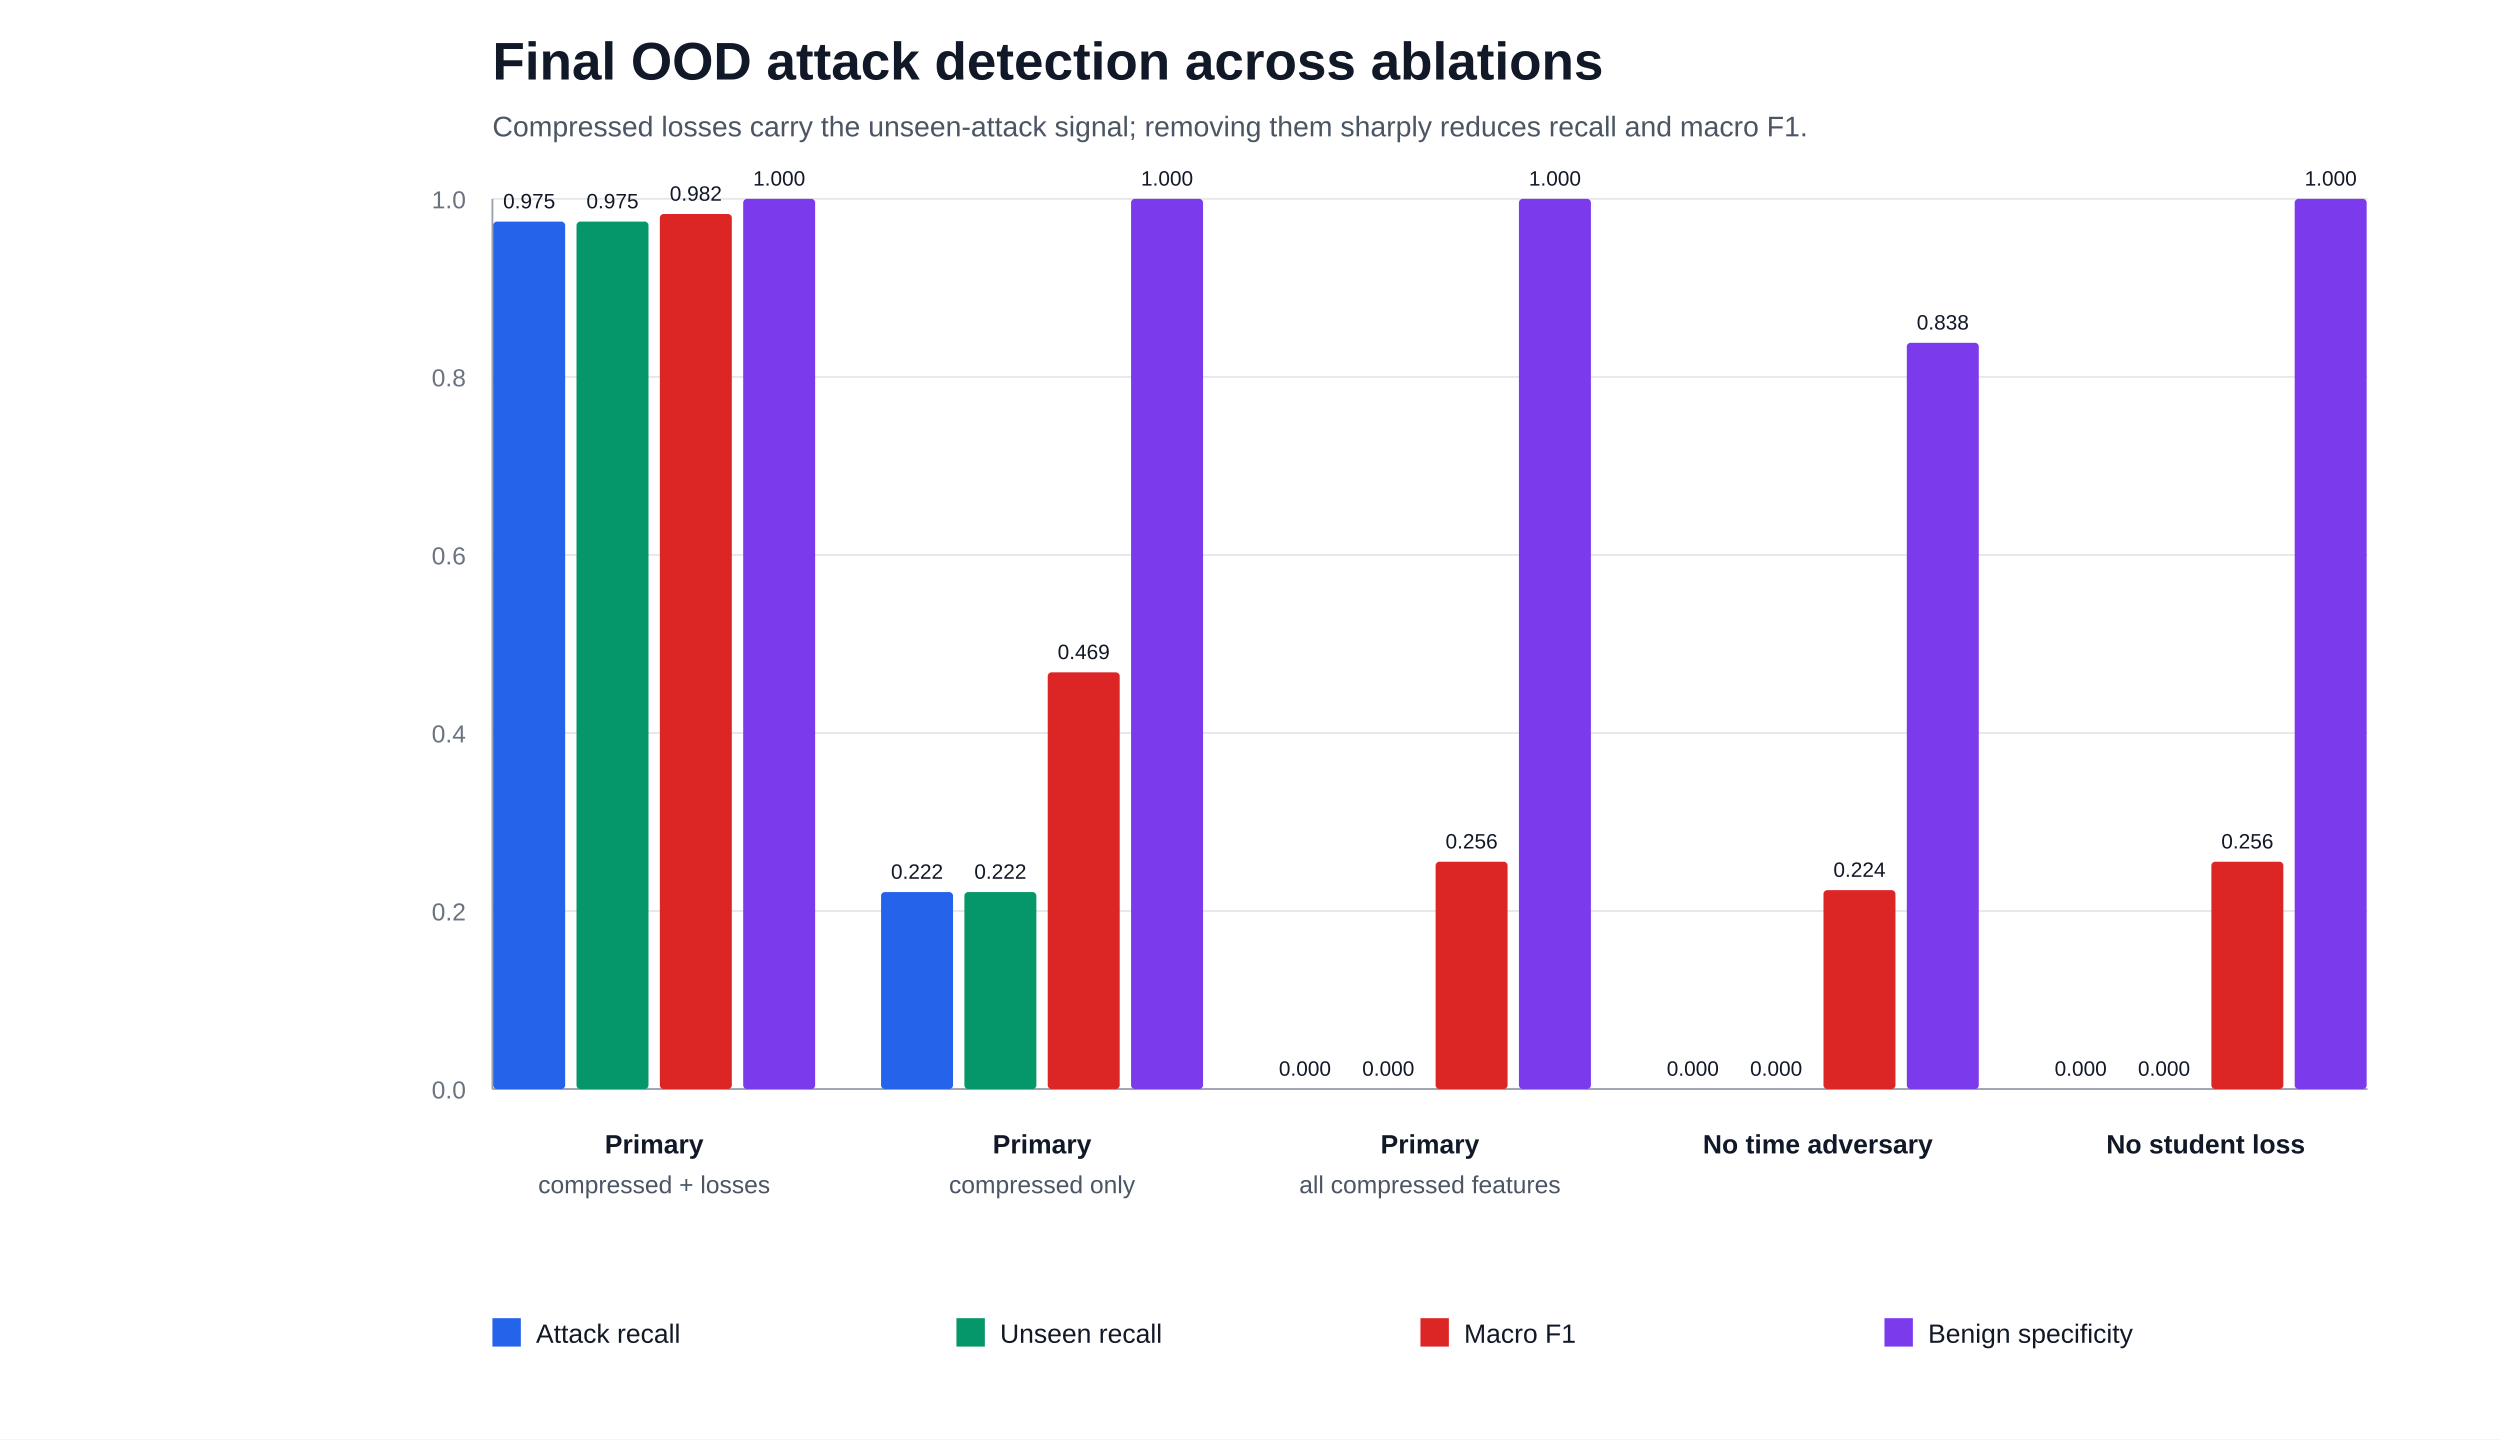
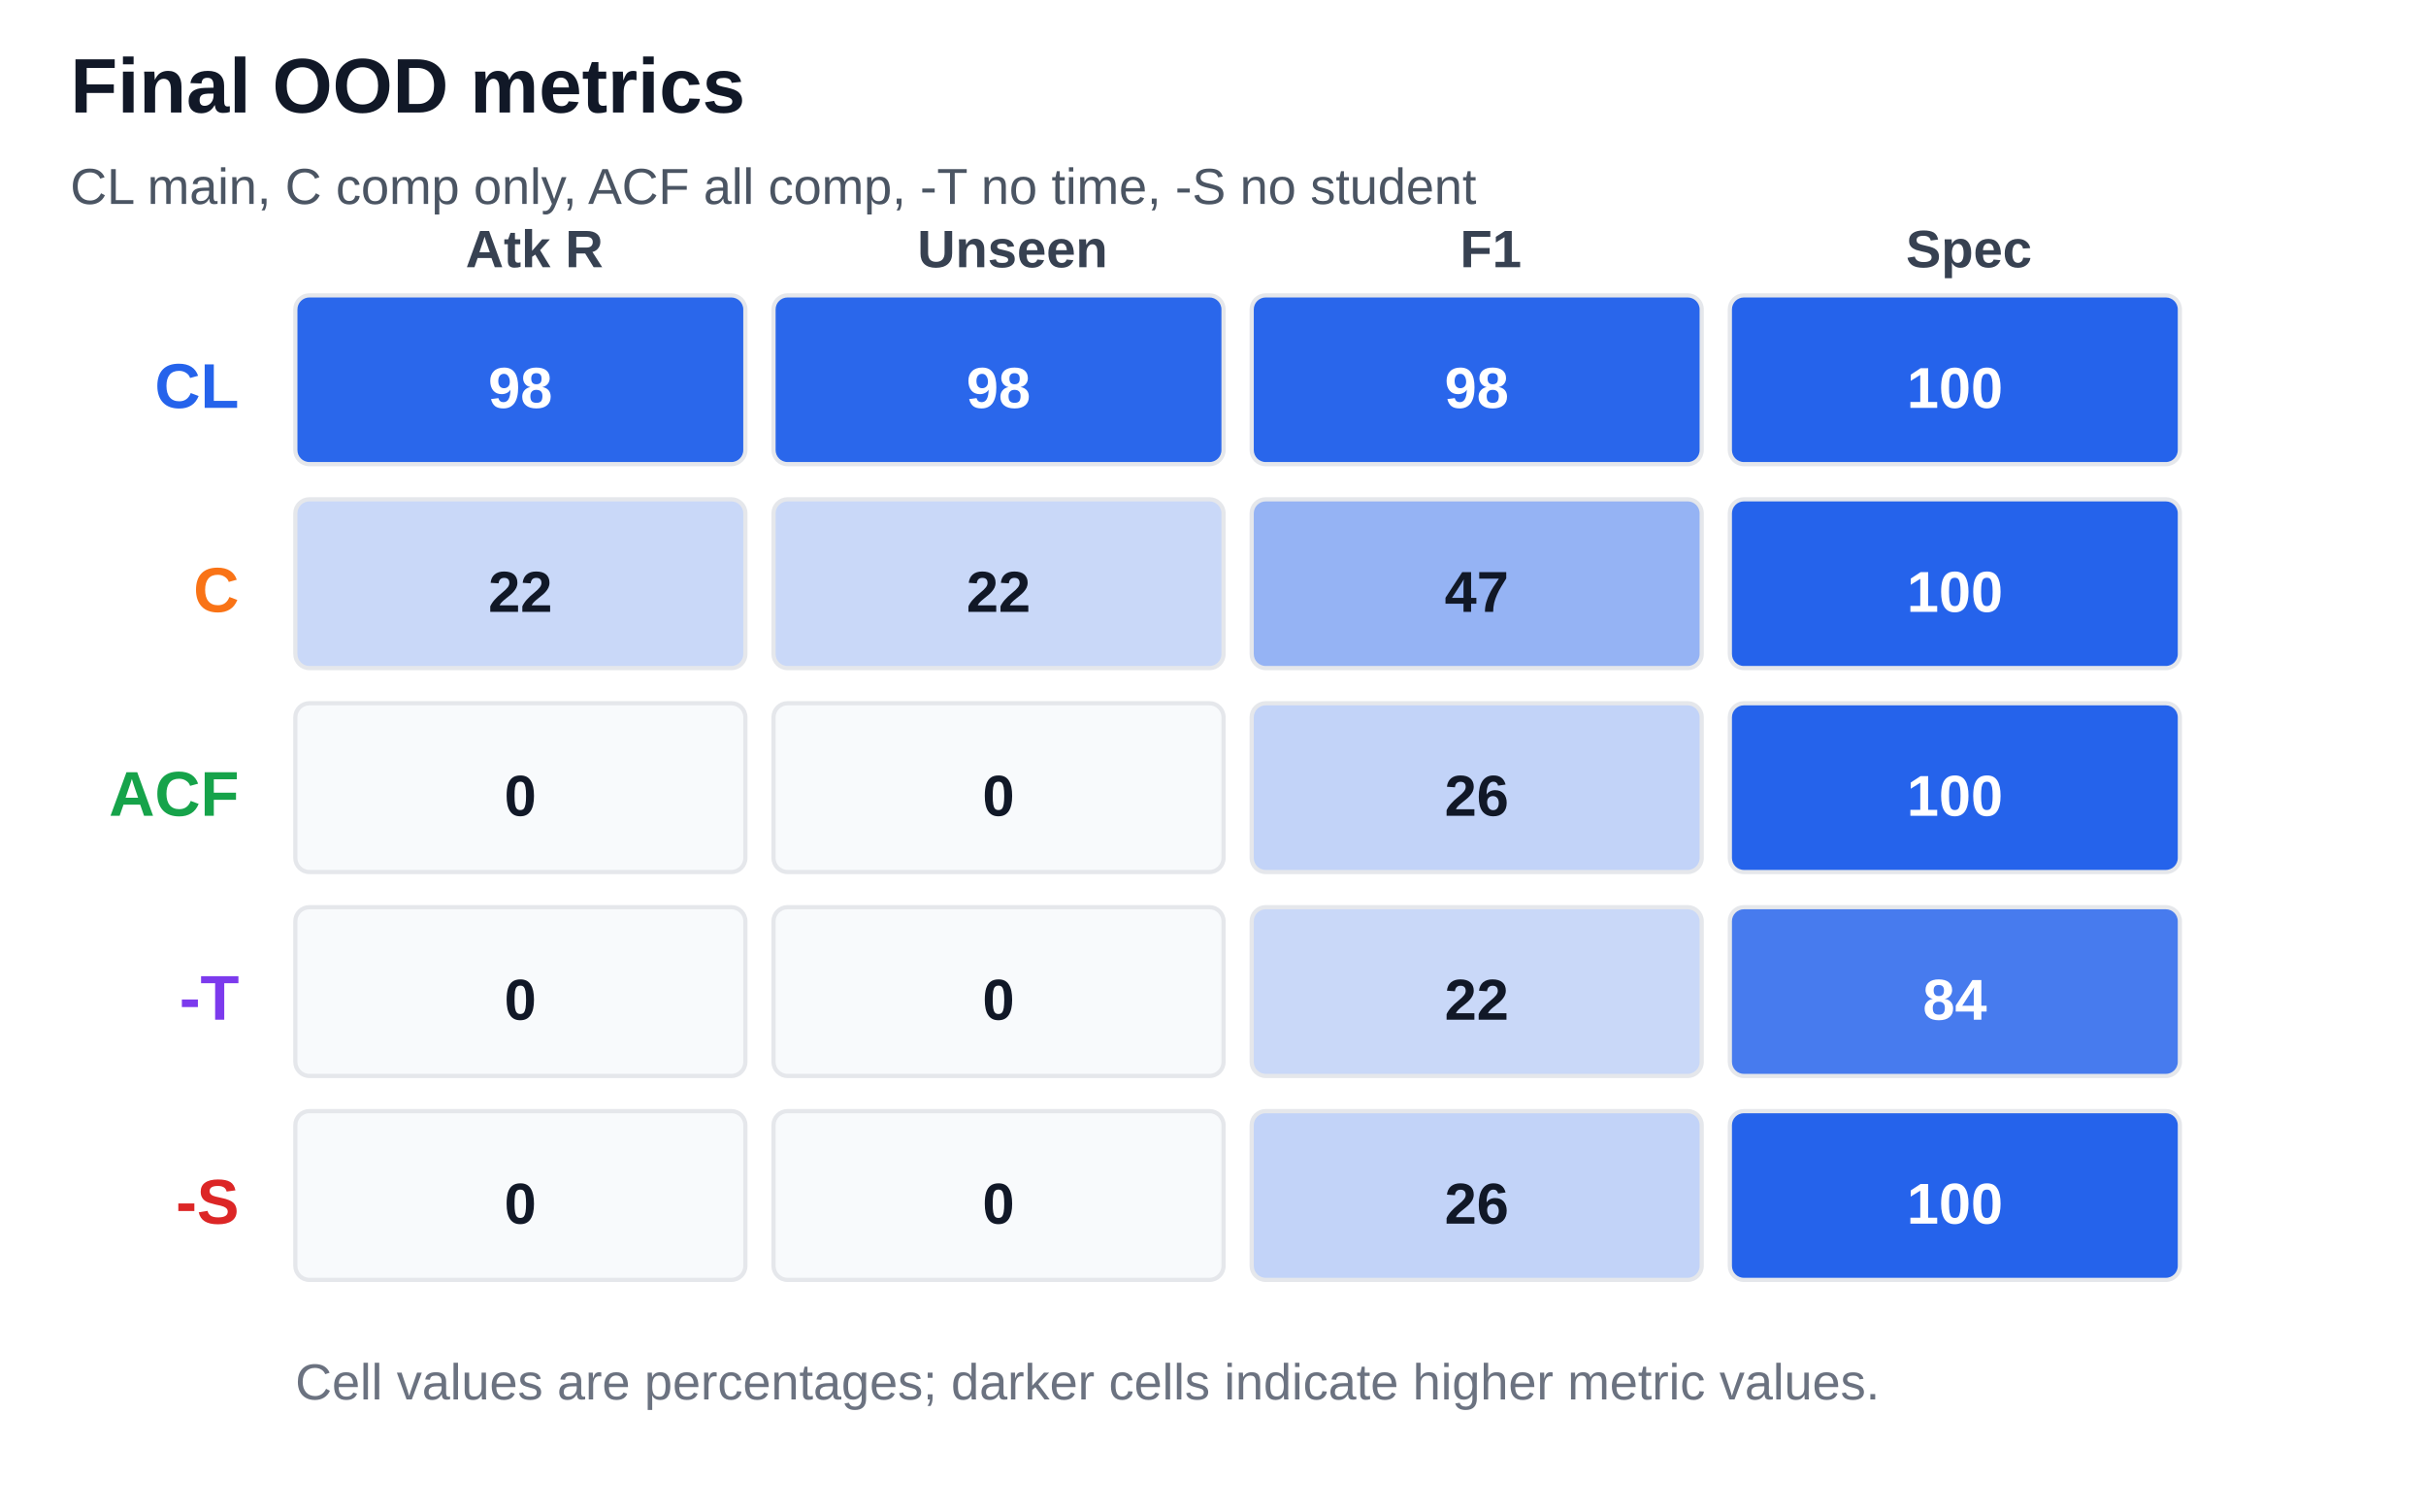
- <svg xmlns="http://www.w3.org/2000/svg" width="1320" height="760" viewBox="0 0 1320 760">
-   <rect width="100%" height="100%" fill="#ffffff" />
-   <text x="260" y="42" font-family="Arial, sans-serif" font-size="28" font-weight="700" fill="#111827">Final OOD attack detection across ablations</text>
-   <text x="260" y="72" font-family="Arial, sans-serif" font-size="15" fill="#4b5563">Compressed losses carry the unseen-attack signal; removing them sharply reduces recall and macro F1.</text>
-   <line x1="260" y1="575" x2="1250" y2="575" stroke="#e5e7eb" stroke-width="1" />
-   <text x="246" y="580" text-anchor="end" font-family="Arial, sans-serif" font-size="13" fill="#6b7280">0.0</text>
-   <line x1="260" y1="481" x2="1250" y2="481" stroke="#e5e7eb" stroke-width="1" />
-   <text x="246" y="486" text-anchor="end" font-family="Arial, sans-serif" font-size="13" fill="#6b7280">0.2</text>
-   <line x1="260" y1="387" x2="1250" y2="387" stroke="#e5e7eb" stroke-width="1" />
-   <text x="246" y="392" text-anchor="end" font-family="Arial, sans-serif" font-size="13" fill="#6b7280">0.4</text>
-   <line x1="260" y1="293" x2="1250" y2="293" stroke="#e5e7eb" stroke-width="1" />
-   <text x="246" y="298" text-anchor="end" font-family="Arial, sans-serif" font-size="13" fill="#6b7280">0.6</text>
-   <line x1="260" y1="199" x2="1250" y2="199" stroke="#e5e7eb" stroke-width="1" />
-   <text x="246" y="204" text-anchor="end" font-family="Arial, sans-serif" font-size="13" fill="#6b7280">0.8</text>
-   <line x1="260" y1="105" x2="1250" y2="105" stroke="#e5e7eb" stroke-width="1" />
-   <text x="246" y="110" text-anchor="end" font-family="Arial, sans-serif" font-size="13" fill="#6b7280">1.0</text>
-   <line x1="260" y1="105" x2="260" y2="575" stroke="#9ca3af" />
-   <line x1="260" y1="575" x2="1250" y2="575" stroke="#9ca3af" />
-   <rect x="260.4" y="117" width="38" height="458" rx="2" fill="#2563eb" />
-   <text x="279.4" y="110" text-anchor="middle" font-family="Arial, sans-serif" font-size="11" fill="#111827">0.975</text>
-   <rect x="304.4" y="117" width="38" height="458" rx="2" fill="#059669" />
-   <text x="323.4" y="110" text-anchor="middle" font-family="Arial, sans-serif" font-size="11" fill="#111827">0.975</text>
-   <rect x="348.4" y="113" width="38" height="462" rx="2" fill="#dc2626" />
-   <text x="367.4" y="106" text-anchor="middle" font-family="Arial, sans-serif" font-size="11" fill="#111827">0.982</text>
-   <rect x="392.4" y="105" width="38" height="470" rx="2" fill="#7c3aed" />
-   <text x="411.4" y="98" text-anchor="middle" font-family="Arial, sans-serif" font-size="11" fill="#111827">1.000</text>
-   <text x="345.4" y="609" text-anchor="middle" font-family="Arial, sans-serif" font-size="14" font-weight="600" fill="#111827">Primary</text>
-   <text x="345.4" y="630" text-anchor="middle" font-family="Arial, sans-serif" font-size="13" fill="#4b5563">compressed + losses</text>
-   <rect x="465.2" y="471" width="38" height="104" rx="2" fill="#2563eb" />
-   <text x="484.2" y="464" text-anchor="middle" font-family="Arial, sans-serif" font-size="11" fill="#111827">0.222</text>
-   <rect x="509.2" y="471" width="38" height="104" rx="2" fill="#059669" />
-   <text x="528.2" y="464" text-anchor="middle" font-family="Arial, sans-serif" font-size="11" fill="#111827">0.222</text>
-   <rect x="553.2" y="355" width="38" height="220" rx="2" fill="#dc2626" />
-   <text x="572.2" y="348" text-anchor="middle" font-family="Arial, sans-serif" font-size="11" fill="#111827">0.469</text>
-   <rect x="597.2" y="105" width="38" height="470" rx="2" fill="#7c3aed" />
-   <text x="616.2" y="98" text-anchor="middle" font-family="Arial, sans-serif" font-size="11" fill="#111827">1.000</text>
-   <text x="550.2" y="609" text-anchor="middle" font-family="Arial, sans-serif" font-size="14" font-weight="600" fill="#111827">Primary</text>
-   <text x="550.2" y="630" text-anchor="middle" font-family="Arial, sans-serif" font-size="13" fill="#4b5563">compressed only</text>
-   <rect x="670" y="575" width="38" height="0" rx="2" fill="#2563eb" />
-   <text x="689" y="568" text-anchor="middle" font-family="Arial, sans-serif" font-size="11" fill="#111827">0.000</text>
-   <rect x="714" y="575" width="38" height="0" rx="2" fill="#059669" />
-   <text x="733" y="568" text-anchor="middle" font-family="Arial, sans-serif" font-size="11" fill="#111827">0.000</text>
-   <rect x="758" y="455" width="38" height="120" rx="2" fill="#dc2626" />
-   <text x="777" y="448" text-anchor="middle" font-family="Arial, sans-serif" font-size="11" fill="#111827">0.256</text>
-   <rect x="802" y="105" width="38" height="470" rx="2" fill="#7c3aed" />
-   <text x="821" y="98" text-anchor="middle" font-family="Arial, sans-serif" font-size="11" fill="#111827">1.000</text>
-   <text x="755" y="609" text-anchor="middle" font-family="Arial, sans-serif" font-size="14" font-weight="600" fill="#111827">Primary</text>
-   <text x="755" y="630" text-anchor="middle" font-family="Arial, sans-serif" font-size="13" fill="#4b5563">all compressed features</text>
-   <rect x="874.8" y="575" width="38" height="0" rx="2" fill="#2563eb" />
-   <text x="893.8" y="568" text-anchor="middle" font-family="Arial, sans-serif" font-size="11" fill="#111827">0.000</text>
-   <rect x="918.8" y="575" width="38" height="0" rx="2" fill="#059669" />
-   <text x="937.8" y="568" text-anchor="middle" font-family="Arial, sans-serif" font-size="11" fill="#111827">0.000</text>
-   <rect x="962.8" y="470" width="38" height="105" rx="2" fill="#dc2626" />
-   <text x="981.8" y="463" text-anchor="middle" font-family="Arial, sans-serif" font-size="11" fill="#111827">0.224</text>
-   <rect x="1006.8" y="181" width="38" height="394" rx="2" fill="#7c3aed" />
-   <text x="1025.8" y="174" text-anchor="middle" font-family="Arial, sans-serif" font-size="11" fill="#111827">0.838</text>
-   <text x="959.8" y="609" text-anchor="middle" font-family="Arial, sans-serif" font-size="14" font-weight="600" fill="#111827">No time adversary</text>
-   <rect x="1079.6" y="575" width="38" height="0" rx="2" fill="#2563eb" />
-   <text x="1098.6" y="568" text-anchor="middle" font-family="Arial, sans-serif" font-size="11" fill="#111827">0.000</text>
-   <rect x="1123.6" y="575" width="38" height="0" rx="2" fill="#059669" />
-   <text x="1142.6" y="568" text-anchor="middle" font-family="Arial, sans-serif" font-size="11" fill="#111827">0.000</text>
-   <rect x="1167.6" y="455" width="38" height="120" rx="2" fill="#dc2626" />
-   <text x="1186.6" y="448" text-anchor="middle" font-family="Arial, sans-serif" font-size="11" fill="#111827">0.256</text>
-   <rect x="1211.6" y="105" width="38" height="470" rx="2" fill="#7c3aed" />
-   <text x="1230.6" y="98" text-anchor="middle" font-family="Arial, sans-serif" font-size="11" fill="#111827">1.000</text>
-   <text x="1164.6" y="609" text-anchor="middle" font-family="Arial, sans-serif" font-size="14" font-weight="600" fill="#111827">No student loss</text>
-   <rect x="260" y="696" width="15" height="15" fill="#2563eb" />
-   <text x="283" y="709" font-family="Arial, sans-serif" font-size="14" fill="#111827">Attack recall</text>
-   <rect x="505" y="696" width="15" height="15" fill="#059669" />
-   <text x="528" y="709" font-family="Arial, sans-serif" font-size="14" fill="#111827">Unseen recall</text>
-   <rect x="750" y="696" width="15" height="15" fill="#dc2626" />
-   <text x="773" y="709" font-family="Arial, sans-serif" font-size="14" fill="#111827">Macro F1</text>
-   <rect x="995" y="696" width="15" height="15" fill="#7c3aed" />
-   <text x="1018" y="709" font-family="Arial, sans-serif" font-size="14" fill="#111827">Benign specificity</text>
+ <svg xmlns="http://www.w3.org/2000/svg" width="3.45in" height="2.15in" viewBox="0 0 345 215">
+   <rect width="345" height="215" fill="#ffffff" />
+   <text x="10" y="16" font-family="Arial, sans-serif" font-size="11" font-weight="700" fill="#111827">Final OOD metrics</text>
+   <text x="10" y="29" font-family="Arial, sans-serif" font-size="7.2" fill="#4b5563">CL main, C comp only, ACF all comp, -T no time, -S no student</text>
+   <text x="76" y="38" text-anchor="middle" font-family="Arial, sans-serif" font-size="7.5" font-weight="700" fill="#374151">Atk R</text>
+   <text x="144" y="38" text-anchor="middle" font-family="Arial, sans-serif" font-size="7.5" font-weight="700" fill="#374151">Unseen</text>
+   <text x="212" y="38" text-anchor="middle" font-family="Arial, sans-serif" font-size="7.5" font-weight="700" fill="#374151">F1</text>
+   <text x="280" y="38" text-anchor="middle" font-family="Arial, sans-serif" font-size="7.5" font-weight="700" fill="#374151">Spec</text>
+   <text x="34" y="58" text-anchor="end" font-family="Arial, sans-serif" font-size="9" font-weight="700" fill="#2563eb">CL</text>
+   <rect x="42" y="42" width="64" height="24" rx="2" fill="#2a67eb" stroke="#e5e7eb" stroke-width="0.6" />
+   <text x="74" y="58" text-anchor="middle" font-family="Arial, sans-serif" font-size="8.2" font-weight="700" fill="#ffffff">98</text>
+   <rect x="110" y="42" width="64" height="24" rx="2" fill="#2a67eb" stroke="#e5e7eb" stroke-width="0.6" />
+   <text x="142" y="58" text-anchor="middle" font-family="Arial, sans-serif" font-size="8.2" font-weight="700" fill="#ffffff">98</text>
+   <rect x="178" y="42" width="64" height="24" rx="2" fill="#2966eb" stroke="#e5e7eb" stroke-width="0.6" />
+   <text x="210" y="58" text-anchor="middle" font-family="Arial, sans-serif" font-size="8.2" font-weight="700" fill="#ffffff">98</text>
+   <rect x="246" y="42" width="64" height="24" rx="2" fill="#2563eb" stroke="#e5e7eb" stroke-width="0.6" />
+   <text x="278" y="58" text-anchor="middle" font-family="Arial, sans-serif" font-size="8.2" font-weight="700" fill="#ffffff">100</text>
+   <text x="34" y="87" text-anchor="end" font-family="Arial, sans-serif" font-size="9" font-weight="700" fill="#f97316">C</text>
+   <rect x="42" y="71" width="64" height="24" rx="2" fill="#c9d8f8" stroke="#e5e7eb" stroke-width="0.6" />
+   <text x="74" y="87" text-anchor="middle" font-family="Arial, sans-serif" font-size="8.2" font-weight="700" fill="#111827">22</text>
+   <rect x="110" y="71" width="64" height="24" rx="2" fill="#c9d8f8" stroke="#e5e7eb" stroke-width="0.6" />
+   <text x="142" y="87" text-anchor="middle" font-family="Arial, sans-serif" font-size="8.2" font-weight="700" fill="#111827">22</text>
+   <rect x="178" y="71" width="64" height="24" rx="2" fill="#95b3f4" stroke="#e5e7eb" stroke-width="0.6" />
+   <text x="210" y="87" text-anchor="middle" font-family="Arial, sans-serif" font-size="8.2" font-weight="700" fill="#111827">47</text>
+   <rect x="246" y="71" width="64" height="24" rx="2" fill="#2563eb" stroke="#e5e7eb" stroke-width="0.6" />
+   <text x="278" y="87" text-anchor="middle" font-family="Arial, sans-serif" font-size="8.2" font-weight="700" fill="#ffffff">100</text>
+   <text x="34" y="116" text-anchor="end" font-family="Arial, sans-serif" font-size="9" font-weight="700" fill="#16a34a">ACF</text>
+   <rect x="42" y="100" width="64" height="24" rx="2" fill="#f8fafc" stroke="#e5e7eb" stroke-width="0.6" />
+   <text x="74" y="116" text-anchor="middle" font-family="Arial, sans-serif" font-size="8.2" font-weight="700" fill="#111827">0</text>
+   <rect x="110" y="100" width="64" height="24" rx="2" fill="#f8fafc" stroke="#e5e7eb" stroke-width="0.6" />
+   <text x="142" y="116" text-anchor="middle" font-family="Arial, sans-serif" font-size="8.2" font-weight="700" fill="#111827">0</text>
+   <rect x="178" y="100" width="64" height="24" rx="2" fill="#c2d3f8" stroke="#e5e7eb" stroke-width="0.6" />
+   <text x="210" y="116" text-anchor="middle" font-family="Arial, sans-serif" font-size="8.2" font-weight="700" fill="#111827">26</text>
+   <rect x="246" y="100" width="64" height="24" rx="2" fill="#2563eb" stroke="#e5e7eb" stroke-width="0.6" />
+   <text x="278" y="116" text-anchor="middle" font-family="Arial, sans-serif" font-size="8.2" font-weight="700" fill="#ffffff">100</text>
+   <text x="34" y="145" text-anchor="end" font-family="Arial, sans-serif" font-size="9" font-weight="700" fill="#7c3aed">-T</text>
+   <rect x="42" y="129" width="64" height="24" rx="2" fill="#f8fafc" stroke="#e5e7eb" stroke-width="0.6" />
+   <text x="74" y="145" text-anchor="middle" font-family="Arial, sans-serif" font-size="8.2" font-weight="700" fill="#111827">0</text>
+   <rect x="110" y="129" width="64" height="24" rx="2" fill="#f8fafc" stroke="#e5e7eb" stroke-width="0.6" />
+   <text x="142" y="145" text-anchor="middle" font-family="Arial, sans-serif" font-size="8.2" font-weight="700" fill="#111827">0</text>
+   <rect x="178" y="129" width="64" height="24" rx="2" fill="#c9d8f8" stroke="#e5e7eb" stroke-width="0.6" />
+   <text x="210" y="145" text-anchor="middle" font-family="Arial, sans-serif" font-size="8.2" font-weight="700" fill="#111827">22</text>
+   <rect x="246" y="129" width="64" height="24" rx="2" fill="#477bee" stroke="#e5e7eb" stroke-width="0.6" />
+   <text x="278" y="145" text-anchor="middle" font-family="Arial, sans-serif" font-size="8.2" font-weight="700" fill="#ffffff">84</text>
+   <text x="34" y="174" text-anchor="end" font-family="Arial, sans-serif" font-size="9" font-weight="700" fill="#dc2626">-S</text>
+   <rect x="42" y="158" width="64" height="24" rx="2" fill="#f8fafc" stroke="#e5e7eb" stroke-width="0.6" />
+   <text x="74" y="174" text-anchor="middle" font-family="Arial, sans-serif" font-size="8.2" font-weight="700" fill="#111827">0</text>
+   <rect x="110" y="158" width="64" height="24" rx="2" fill="#f8fafc" stroke="#e5e7eb" stroke-width="0.6" />
+   <text x="142" y="174" text-anchor="middle" font-family="Arial, sans-serif" font-size="8.2" font-weight="700" fill="#111827">0</text>
+   <rect x="178" y="158" width="64" height="24" rx="2" fill="#c2d3f8" stroke="#e5e7eb" stroke-width="0.6" />
+   <text x="210" y="174" text-anchor="middle" font-family="Arial, sans-serif" font-size="8.2" font-weight="700" fill="#111827">26</text>
+   <rect x="246" y="158" width="64" height="24" rx="2" fill="#2563eb" stroke="#e5e7eb" stroke-width="0.6" />
+   <text x="278" y="174" text-anchor="middle" font-family="Arial, sans-serif" font-size="8.2" font-weight="700" fill="#ffffff">100</text>
+   <text x="42" y="199" font-family="Arial, sans-serif" font-size="7.2" fill="#6b7280">Cell values are percentages; darker cells indicate higher metric values.</text>
</svg>
